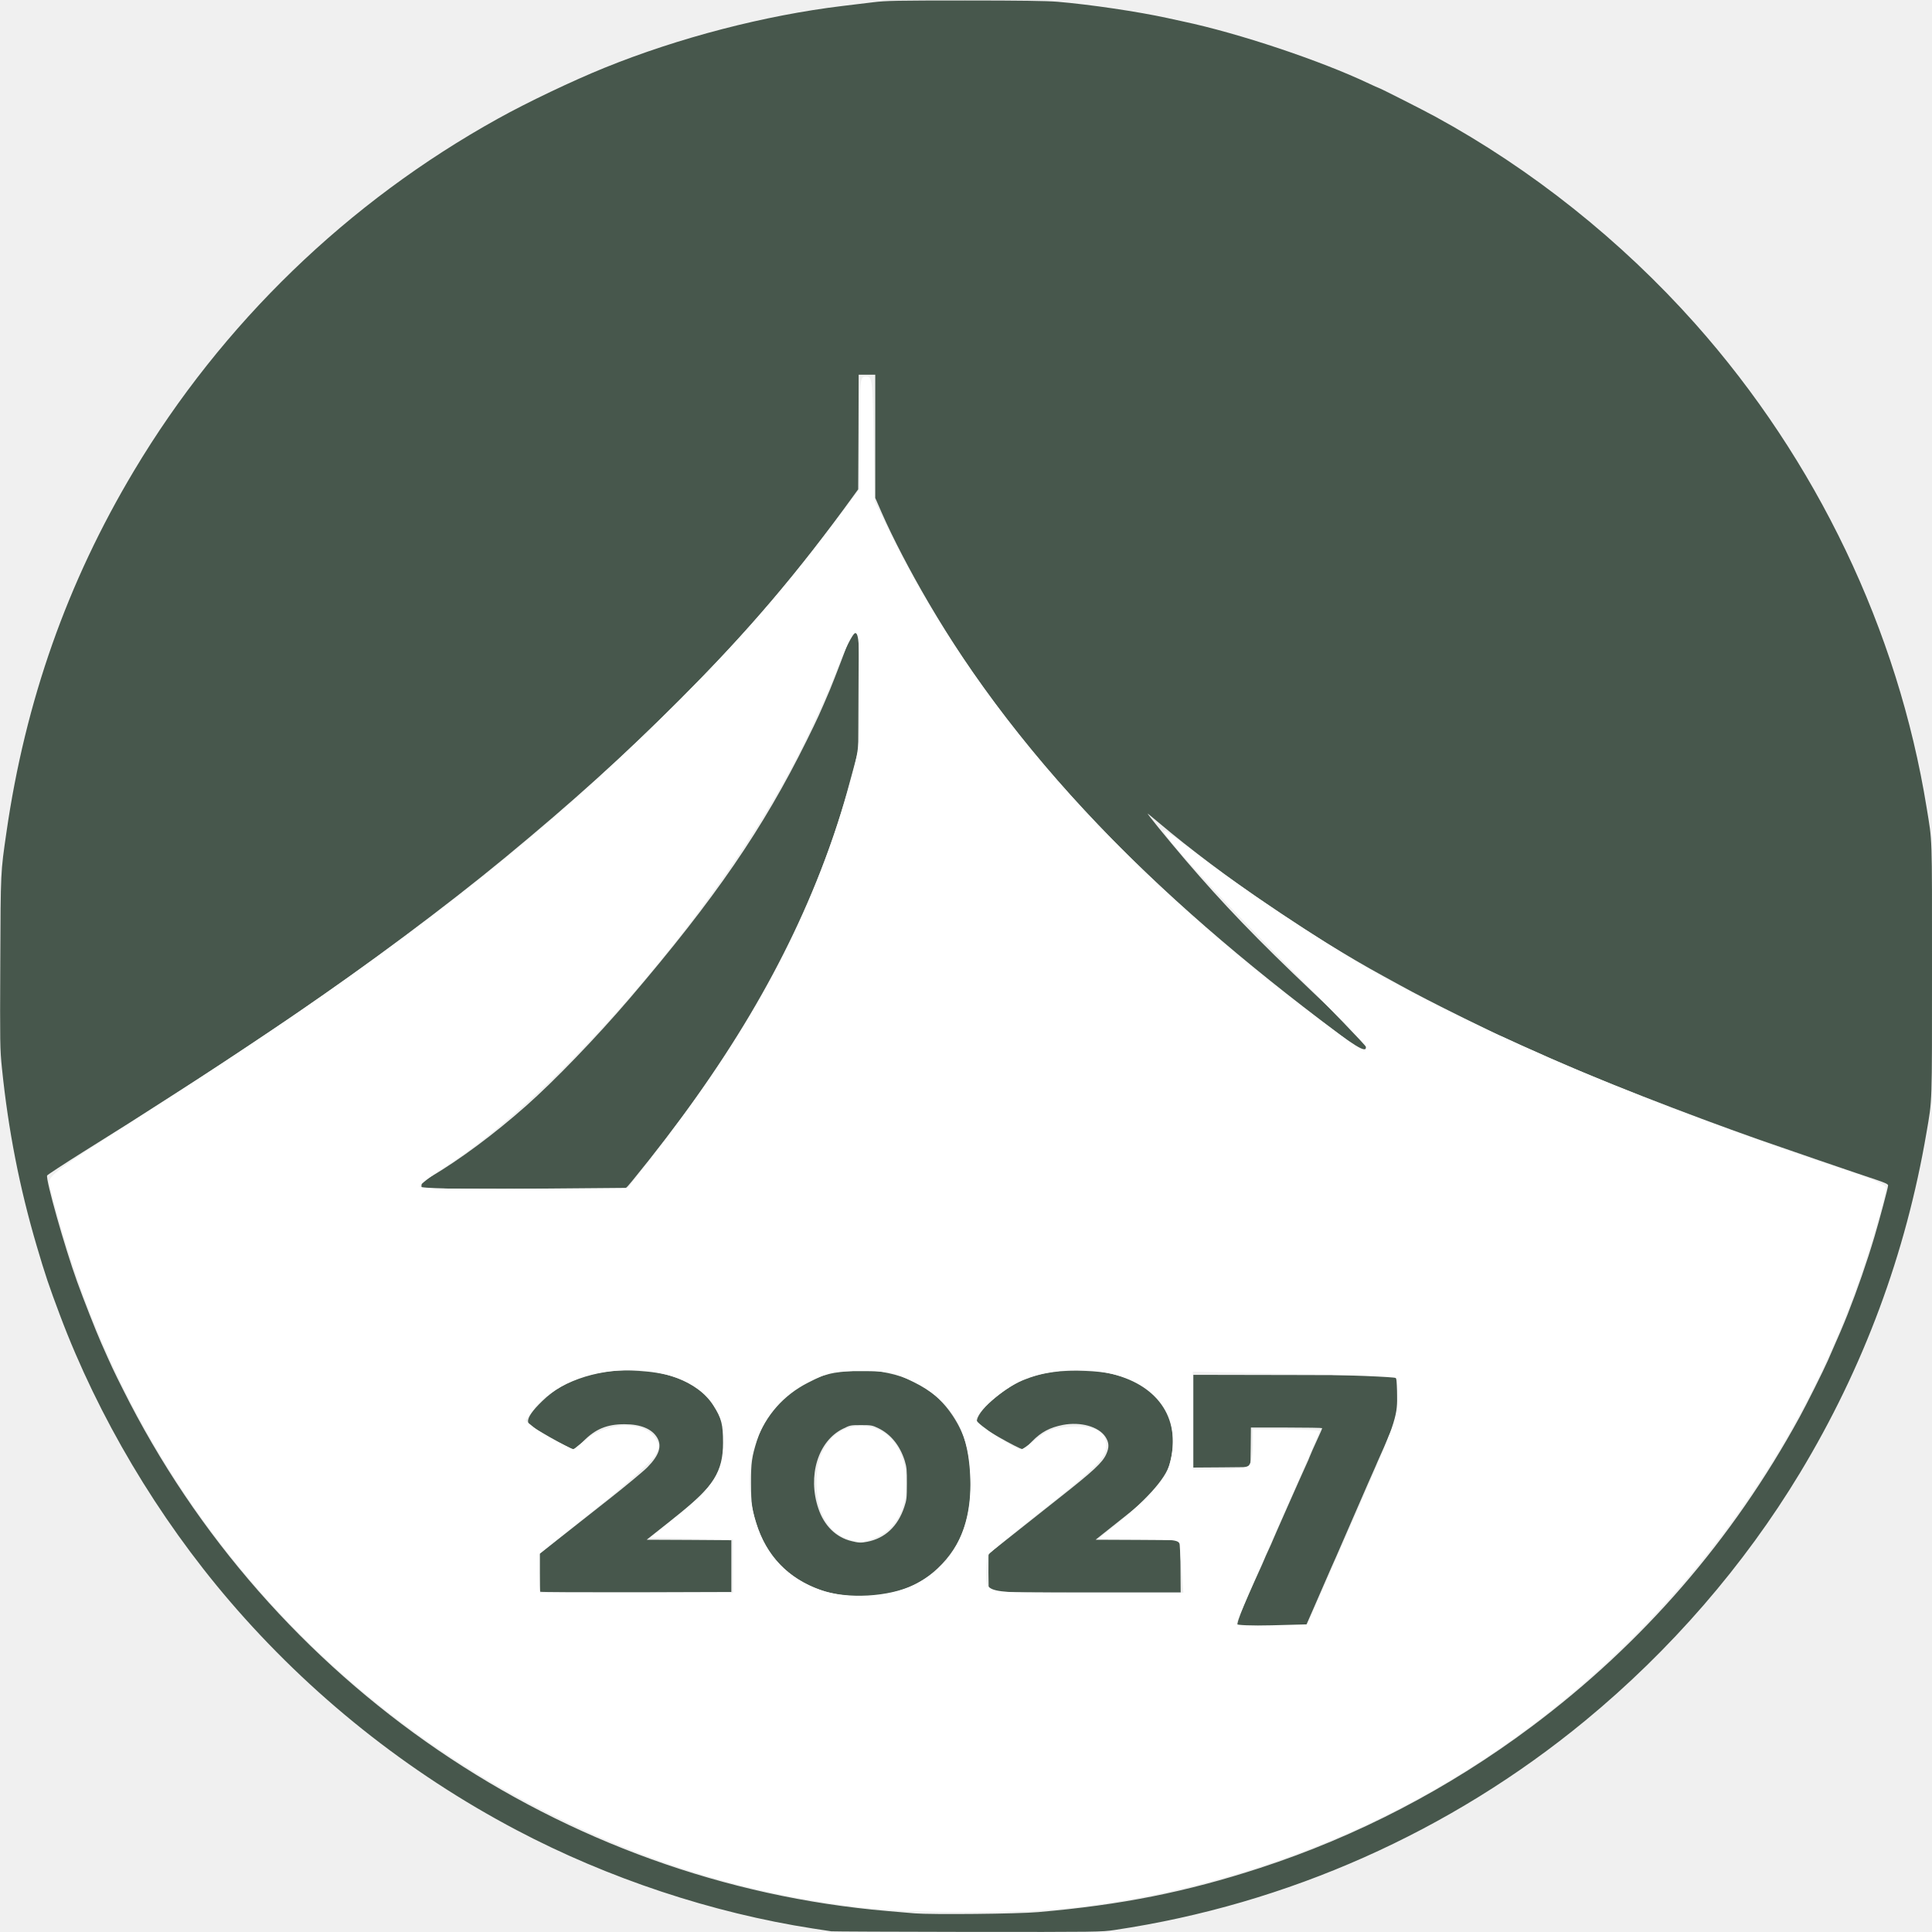
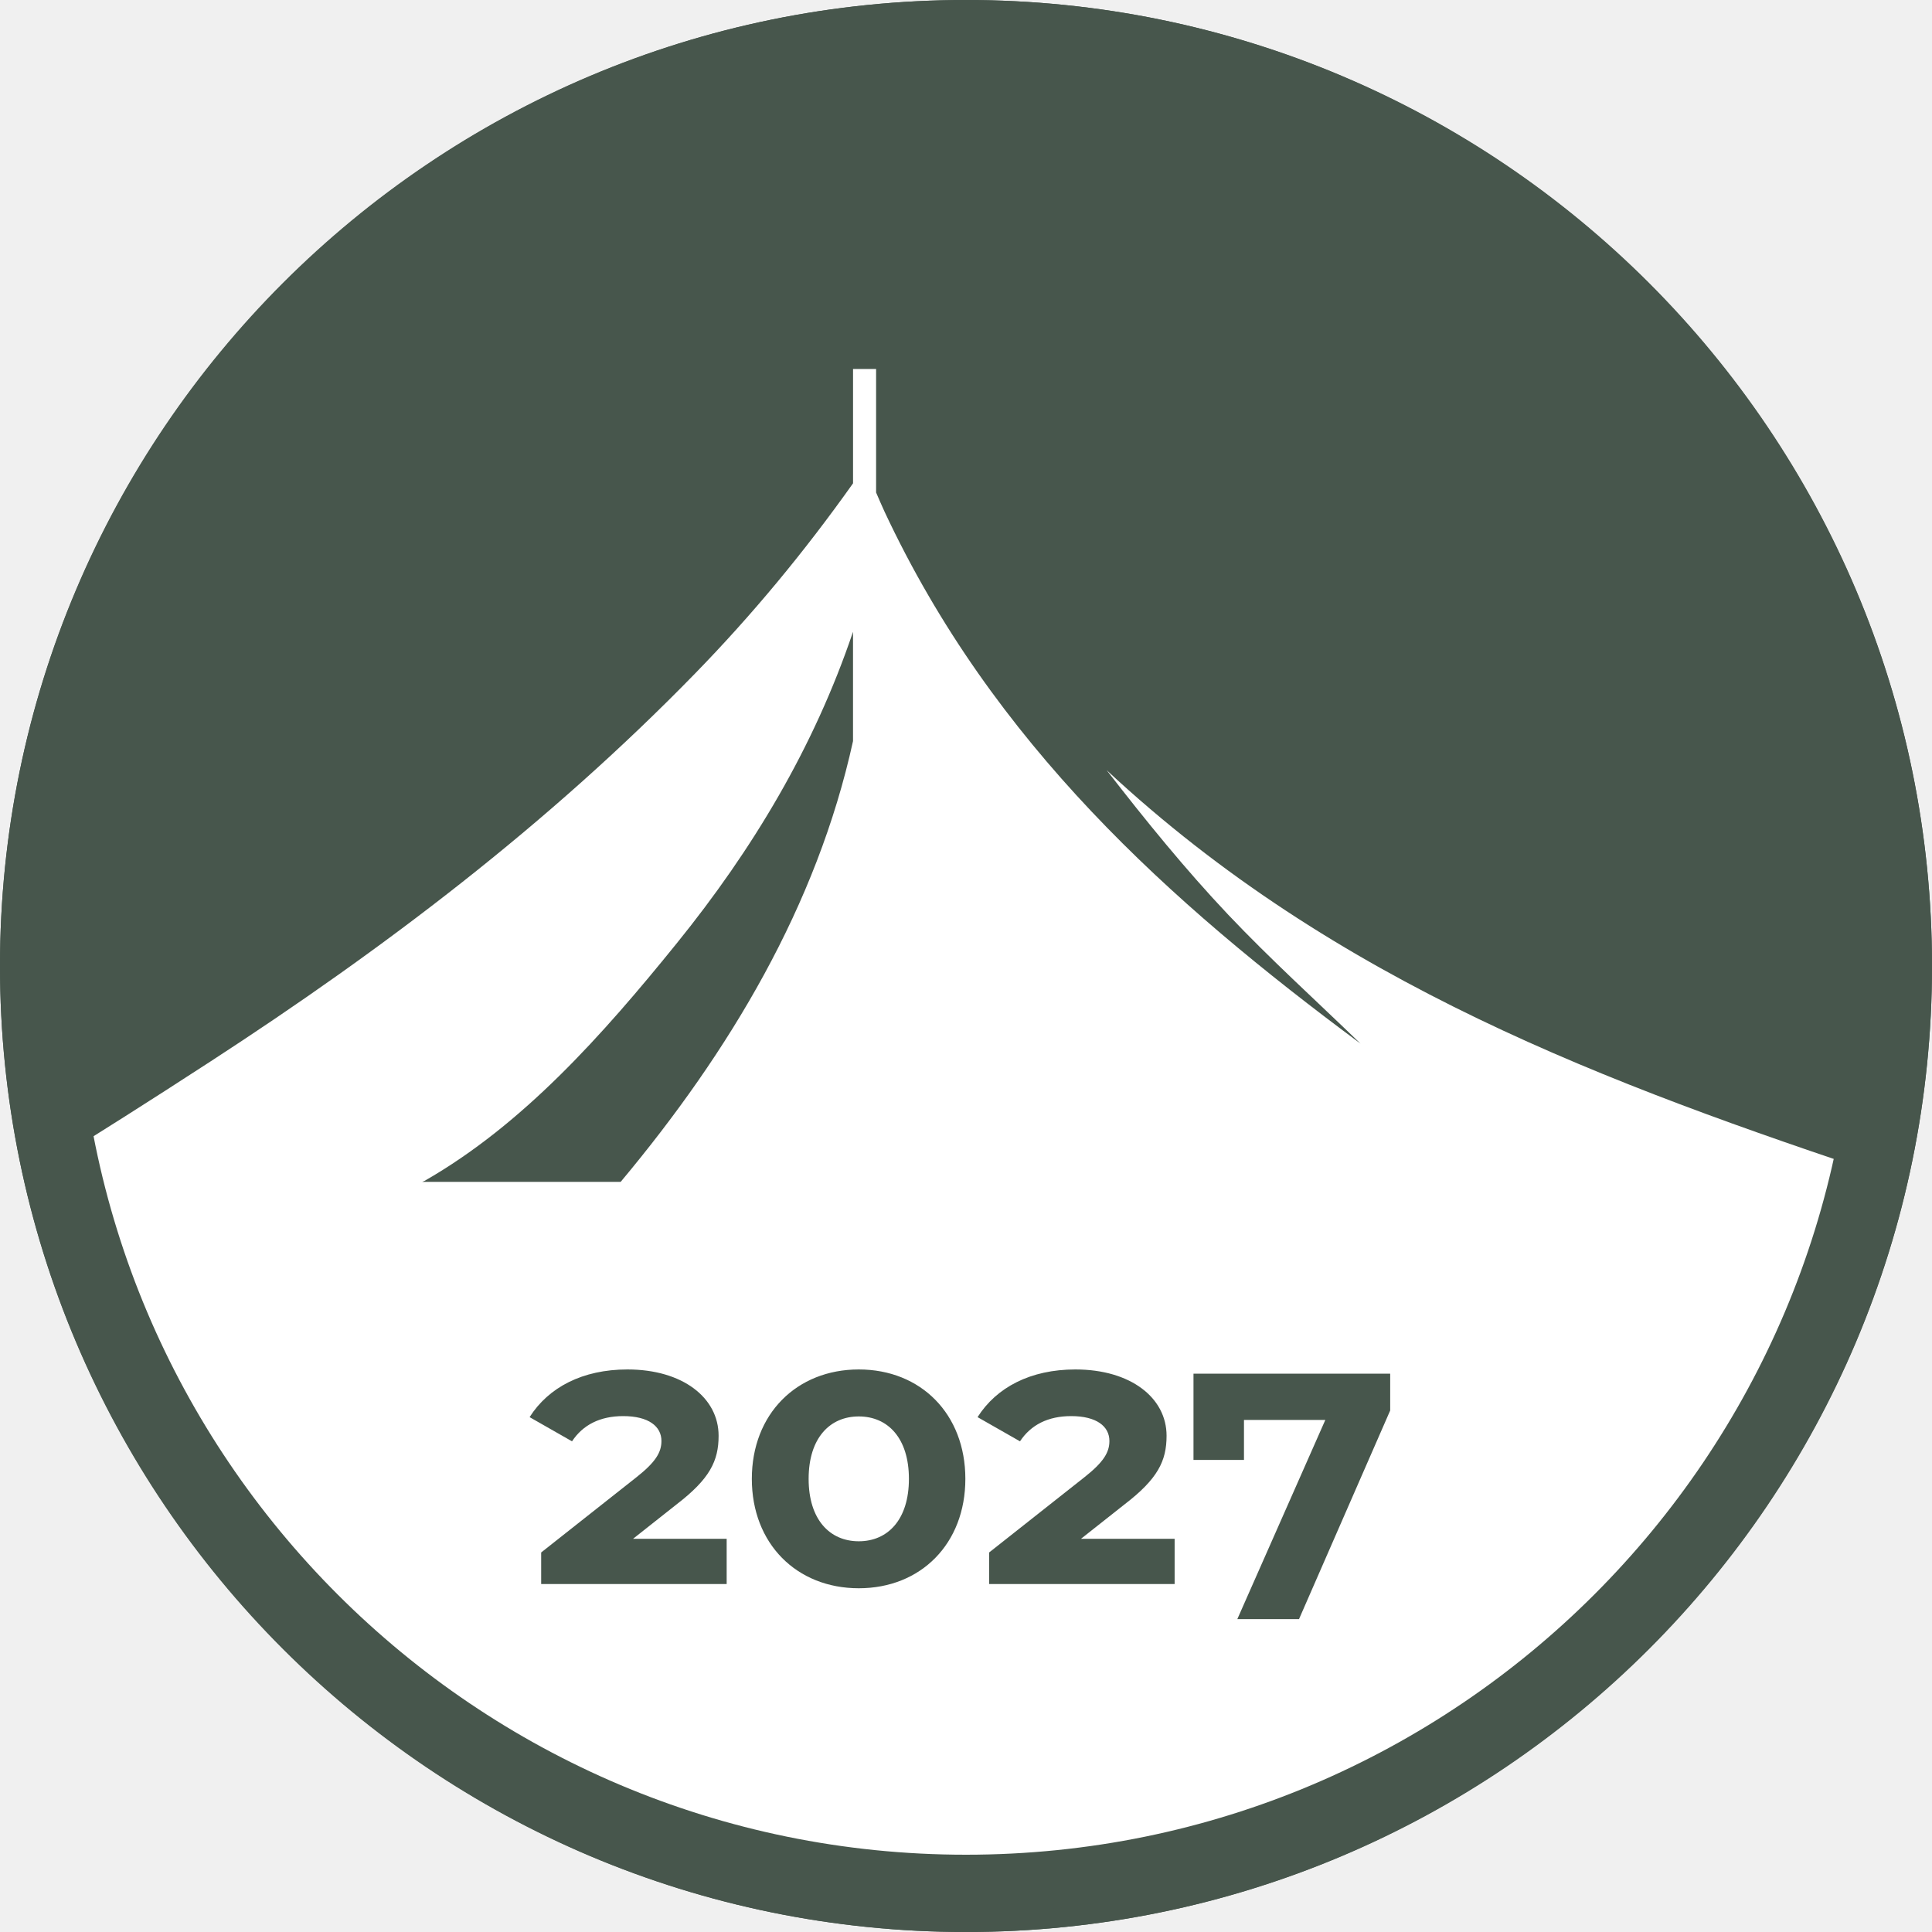
- <svg xmlns="http://www.w3.org/2000/svg" id="outputsvg" style="transform-origin: 50% 50%;" width="1980" height="1980" viewBox="0 0 19800 19800" version="1.1">
-   <defs id="defs2" />
-   <g id="l1F4lAEhET2N8Ey9ebkRYvK" fill="rgb(71,87,76)">
-     <g style="transform: none;" id="g1">
-       <path id="p2BgDiTqI" d="M8520 19793 c-14 -2 -99 -15 -190 -29 -1029 -159 -2097 -513 -3035 -1008 -1118 -589 -2118 -1387 -2940 -2346 -739 -862 -1348 -1888 -1740 -2930 -114 -303 -152 -416 -240 -715 -174 -591 -290 -1181 -355 -1817 -20 -198 -21 -246 -17 -1085 4 -944 3 -918 63 -1333 194 -1345 623 -2561 1307 -3705 902 -1509 2191 -2756 3732 -3610 302 -168 769 -390 1090 -520 762 -309 1645 -538 2440 -634 94 -12 235 -29 315 -38 127 -16 243 -18 940 -18 565 0 839 4 948 13 333 28 825 101 1127 167 39 9 111 24 160 35 568 120 1407 400 1904 636 51 24 95 44 98 44 10 0 462 229 584 296 983 536 1902 1268 2660 2119 1246 1400 2080 3144 2374 4962 59 366 55 236 55 1654 0 1414 3 1330 -56 1674 -212 1245 -645 2410 -1297 3490 -573 949 -1327 1819 -2202 2540 -1380 1137 -3052 1881 -4819 2144 -136 21 -171 21 -1510 20 -754 -1 -1382 -4 -1396 -6z m2120 -197 c851 -73 1517 -206 2275 -453 994 -324 1930 -811 2780 -1447 1138 -851 2061 -1916 2748 -3173 70 -127 244 -475 289 -578 120 -272 156 -357 203 -475 101 -257 197 -533 275 -795 51 -171 140 -504 140 -526 0 -13 -27 -26 -112 -55 -159 -52 -999 -340 -1203 -412 -753 -265 -1724 -644 -2160 -842 -33 -15 -116 -52 -185 -83 -69 -30 -169 -76 -223 -101 -55 -25 -101 -46 -103 -46 -2 0 -165 -79 -362 -176 -313 -155 -485 -244 -667 -344 -27 -15 -97 -53 -155 -85 -755 -412 -1652 -1024 -2305 -1574 -50 -42 -99 -83 -110 -91 -27 -21 188 244 385 475 382 447 734 813 1305 1354 523 496 545 519 545 558 0 30 -3 33 -31 33 -18 0 -45 -11 -67 -29 -20 -15 -102 -77 -182 -137 -1980 -1480 -3293 -2859 -4202 -4414 -191 -326 -368 -666 -482 -926 l-66 -151 0 -632 0 -631 -85 0 -85 0 -2 588 -3 587 -40 55 c-570 790 -1104 1418 -1786 2099 -572 572 -1104 1052 -1799 1625 -595 491 -1410 1099 -2150 1606 -183 125 -802 536 -975 647 -77 49 -234 150 -350 225 -288 186 -422 270 -844 534 -200 126 -365 234 -368 241 -16 41 179 732 307 1087 67 186 190 499 248 631 103 233 126 283 220 470 1506 3021 4502 5066 7837 5350 99 8 225 19 280 24 171 14 1055 6 1265 -13z" />
-       <path id="p1AxzyoYIz" d="M12690 16672 c-32 -11 21 -148 241 -630 16 -35 29 -65 29 -67 0 -2 18 -43 40 -90 22 -47 40 -88 40 -90 0 -4 297 -676 351 -793 16 -35 29 -65 29 -68 0 -4 46 -108 116 -261 8 -17 14 -34 14 -37 0 -3 -164 -6 -365 -6 l-365 0 -2 203 -3 202 -292 3 -293 2 0 -475 0 -475 1043 2 1042 3 3 205 c3 224 4 219 -64 368 -19 41 -34 75 -34 78 0 3 -61 144 -100 229 -5 11 -18 40 -28 65 -11 25 -44 101 -75 170 -30 69 -114 262 -187 430 -133 307 -161 370 -186 425 -7 17 -45 104 -85 195 -39 91 -90 206 -111 255 -22 50 -46 105 -54 123 l-14 32 -98 1 c-53 0 -206 1 -340 2 -133 1 -247 1 -252 -1z" />
-       <path id="p19BI50yHv" d="M8620 16345 c-413 -59 -732 -319 -859 -700 -54 -164 -64 -232 -64 -445 -1 -208 8 -269 60 -435 106 -336 385 -594 744 -685 104 -27 365 -42 475 -29 354 44 615 196 788 458 122 185 171 352 182 616 18 414 -88 713 -336 948 -109 103 -226 173 -369 221 -190 63 -409 81 -621 51z m266 -544 c184 -35 315 -158 381 -355 25 -74 27 -95 27 -241 1 -140 -2 -169 -22 -235 -49 -156 -144 -273 -272 -334 -60 -29 -73 -31 -176 -31 -107 0 -112 1 -186 38 -254 125 -364 482 -251 817 59 176 181 296 340 334 71 18 97 19 159 7z" />
-       <path id="pasrfTzyA" d="M5537 16313 c-4 -3 -7 -92 -7 -197 l0 -191 196 -155 c108 -85 341 -269 518 -408 176 -139 353 -286 391 -325 120 -122 151 -216 100 -303 -53 -90 -169 -138 -335 -138 -180 0 -300 50 -422 175 -60 62 -83 79 -105 79 -17 0 -111 -49 -243 -124 -205 -118 -215 -125 -218 -156 -5 -43 43 -113 146 -212 236 -230 571 -335 984 -309 292 19 469 76 640 208 99 76 189 212 219 333 21 82 18 308 -5 390 -57 202 -155 314 -540 619 l-229 181 434 2 434 3 0 265 0 265 -976 3 c-536 1 -979 -1 -982 -5z" />
-       <path id="puQkBz2gX" d="M10137 16313 c-4 -3 -7 -92 -7 -197 l1 -191 197 -156 c108 -86 347 -274 529 -419 348 -274 440 -360 479 -444 34 -73 31 -123 -8 -182 -70 -104 -253 -155 -434 -121 -134 26 -223 73 -316 168 -56 58 -84 79 -103 79 -14 0 -120 -54 -243 -124 -206 -118 -217 -126 -220 -156 -10 -98 258 -339 474 -426 194 -79 384 -106 644 -94 175 8 278 26 394 67 213 76 355 194 438 365 96 198 71 512 -55 698 -55 82 -199 220 -362 348 -88 69 -195 154 -238 189 l-79 63 434 2 433 3 3 268 2 267 -978 0 c-538 0 -982 -3 -985 -7z" />
-       <path id="pO3NxKYZ0" d="M5328 12183 l-1008 -3 0 -33 c0 -30 7 -36 93 -86 294 -173 650 -437 977 -726 292 -258 722 -704 1061 -1100 879 -1028 1371 -1745 1816 -2645 115 -233 133 -273 240 -525 42 -100 190 -488 218 -572 3 -7 20 -13 40 -13 l36 0 -3 608 -3 607 -52 195 c-88 333 -160 570 -253 825 -417 1143 -1057 2222 -2013 3390 -63 77 -74 86 -111 83 -17 -2 -484 -4 -1038 -5z" />
-     </g>
-   </g>
-   <path style="fill:#ffffff;stroke-width:3.415" d="M 881.021,1954.677 C 769.326,1941.337 666.468,1910.268 562.743,1858.537 320.868,1737.908 141.938,1524.815 64.965,1265.718 c -7.34,-24.708 -13.819,-48.658 -14.398,-53.222 -0.944,-7.443 8.097,-14.133 87.733,-64.916 C 396.835,982.712 548.413,865.855 696.621,717.147 758.983,654.574 801.896,605.512 851.581,539.98 l 29.44,-38.83 v -57.639 c 0,-54.762 0.331,-57.639 6.623,-57.639 6.279,0 6.68,3.322 7.725,64.028 l 1.102,64.028 13.133,26.859 c 88.197,180.373 229.996,342.612 436.471,499.387 43.434,32.979 53.997,39.426 53.997,32.955 0,-1.394 -35.915,-38.658 -79.812,-82.809 -75.471,-75.909 -130.36,-135.888 -127.224,-139.024 0.779,-0.779 16.386,10.287 34.683,24.589 39.683,31.02 126.603,89.06 173.855,116.09 122.828,70.263 292.565,141.787 497.914,209.815 18.312,6.066 33.291,12.824 33.286,15.017 -0.021,9.524 -17.927,69.552 -32.769,109.855 -72.993,198.207 -214.973,372.701 -396.434,487.224 -118.822,74.99 -259.731,124.35 -402.746,141.079 -54.163,6.336 -165.566,6.19 -219.803,-0.287 z m 504.541,-394.11 c 41.331,-93.95 45.874,-106.214 46.385,-125.205 0.311,-11.579 -0.357,-21.978 -1.484,-23.108 -1.127,-1.13 -48.38,-3.045 -105.005,-4.254 l -102.956,-2.2 v 50.065 50.065 h 26.636 c 16.163,0 28.247,-1.611 30.733,-4.098 2.254,-2.254 4.098,-11.474 4.098,-20.489 v -16.391 h 34.148 c 18.782,0 34.148,0.806 34.148,1.791 0,0.985 -19.208,45.299 -42.685,98.476 -23.477,53.177 -42.685,97.754 -42.685,99.061 0,1.307 16.391,1.94 36.425,1.407 l 36.425,-0.969 z m -449.008,63.72 c 43.536,-21.3 63.202,-64.433 56.781,-124.534 -4.3,-40.243 -21.99,-66.135 -56.944,-83.343 -20.709,-10.195 -25.625,-11.217 -53.935,-11.217 -28.86,0 -32.872,0.879 -54.58,11.952 -50.189,25.601 -71.629,83.495 -53.039,143.222 10.712,34.417 32.475,57.118 66.342,69.203 26.678,9.519 70.03,7.118 95.376,-5.283 z M 751.258,1605.062 v -27.216 l -42.584,-0.956 -42.584,-0.956 27.762,-22.196 c 37.28,-29.806 47.161,-45.545 47.161,-75.126 0,-19.035 -1.55,-25.01 -9.904,-38.184 -32.282,-50.904 -146.025,-47.551 -185.246,5.459 l -7.369,9.96 8.174,6.619 c 4.496,3.64 15.523,10.343 24.506,14.895 l 16.332,8.276 13.481,-10.834 c 21.78,-17.503 59.2,-18.312 70.203,-1.519 4.872,7.435 4.882,9.2 0.112,18.424 -2.901,5.611 -30.661,30.472 -61.689,55.247 l -56.413,45.046 v 20.139 20.139 h 99.029 99.029 z m 459.751,5.874 c -0.977,-11.738 -1.864,-24.032 -1.972,-27.318 -0.175,-5.349 -4.584,-5.988 -42.027,-6.09 l -41.831,-0.115 13.659,-10.925 c 34.986,-27.982 55.537,-50.601 59.796,-65.812 12.447,-44.458 -9.937,-80.052 -58.089,-92.369 -29.378,-7.515 -68.931,-4.742 -93.624,6.562 -19.264,8.819 -46.383,32.377 -46.383,40.291 0,4.14 39.84,30.282 46.149,30.282 1.132,0 8.155,-4.899 15.606,-10.886 10.992,-8.833 17.391,-11.165 33.924,-12.361 24.848,-1.797 37.499,4.644 37.499,19.092 0,12.551 -9.06,21.674 -67.926,68.4 -27.437,21.779 -51.014,41.203 -52.394,43.167 -1.38,1.963 -2.532,9.207 -2.561,16.096 -0.104,24.829 -6.725,23.329 103.021,23.329 h 98.928 z M 675.214,1176.401 c 97.946,-126.587 156.646,-237.817 194.009,-367.627 11.434,-39.723 11.798,-42.824 11.798,-100.474 0,-46.617 -0.963,-59.486 -4.452,-59.486 -2.519,0 -10.874,16.681 -19.242,38.417 -8.135,21.129 -26.068,60.428 -39.853,87.33 -79.352,154.867 -242.529,344.894 -362.451,422.091 -13.617,8.765 -24.757,17.421 -24.757,19.235 0,2.07 39.711,2.962 106.621,2.396 l 106.621,-0.902 z" id="path2" transform="scale(10)" />
-   <path style="fill:#ffffff;stroke-width:3.415" d="m 872.626,1578.565 c -22.488,-5.712 -35.998,-27.858 -35.998,-59.009 0,-34.834 18.421,-58.018 46.1,-58.018 27.341,0 46.1,23.834 46.1,58.571 0,25.789 -10.814,46.323 -28.664,54.43 -14.526,6.597 -16.362,6.865 -27.538,4.027 z" id="path3" transform="scale(10)" />
+ <svg xmlns="http://www.w3.org/2000/svg" version="1.1" width="75" height="75">
+   <svg width="75" height="75" viewBox="0 0 75 75" fill="none">
+     <rect width="75" height="75" fill="url(#pattern0_0_1)" />
+     <circle cx="37.5" cy="37.5" r="36" stroke="#47564C" fill="#fff" stroke-width="3" />
+     <path d="M16.478 45.843C16.449 45.859 16.417 45.865 16.388 45.88H24.094C28.335 40.807 31.71 35.16 33.114 28.77V24.526C31.596 29.021 29.208 32.989 26.273 36.617C23.382 40.193 20.298 43.658 16.478 45.843Z" fill="#47564C" />
+     <path d="M37.5 -6.10352e-05C16.822 -6.10352e-05 0 16.823 0 37.501C0 58.177 16.822 75 37.5 75C58.178 75 75 58.177 75 37.501C75 16.823 58.178 -6.10352e-05 37.5 -6.10352e-05ZM37.5 74.252C19.937 74.252 5.221 61.866 1.606 45.374C4.028 43.867 5.627 42.859 8.182 41.199C14.87 36.852 21.26 32.02 26.984 26.144C29.193 23.877 31.226 21.425 33.115 18.762V14.323H34.01V19.119C34.119 19.366 34.223 19.618 34.336 19.859C38.549 28.866 45.389 35.01 52.814 40.512C51.098 38.85 49.329 37.252 47.68 35.51C46.02 33.754 44.477 31.855 42.961 29.899C51.864 38.189 62.384 42.067 73.317 45.705C69.578 62.031 54.944 74.252 37.5 74.252Z" fill="#47564C" />
+     <path d="M53.967 53.325V54.755L50.428 62.853H48.033L51.449 55.122H48.291V56.674H46.331V53.325H53.967ZM45.599 59.736V61.492H38.398V60.267L42.087 57.354C42.849 56.755 43.067 56.374 43.067 55.939C43.067 55.367 42.563 54.973 41.583 54.973C40.685 54.973 40.018 55.313 39.596 55.952L37.949 55.013C38.684 53.856 40.004 53.162 41.746 53.162C43.897 53.162 45.286 54.265 45.286 55.735C45.286 56.715 44.946 57.409 43.652 58.402L41.964 59.736H45.599ZM35.284 57.409C35.284 55.83 34.468 54.986 33.338 54.986C32.208 54.986 31.391 55.83 31.391 57.409C31.391 58.988 32.208 59.832 33.338 59.832C34.468 59.832 35.284 58.988 35.284 57.409ZM29.186 57.409C29.186 54.891 30.928 53.162 33.338 53.162C35.747 53.162 37.475 54.891 37.475 57.409C37.475 59.927 35.747 61.656 33.338 61.656C30.928 61.656 29.186 59.927 29.186 57.409ZM28.209 59.736V61.492H21.008V60.267L24.697 57.354C25.459 56.755 25.677 56.374 25.677 55.939C25.677 55.367 25.173 54.973 24.193 54.973C23.295 54.973 22.628 55.313 22.206 55.952L20.559 55.013C21.294 53.856 22.614 53.162 24.357 53.162C26.507 53.162 27.896 54.265 27.896 55.735C27.896 56.715 27.555 57.409 26.262 58.402L24.575 59.736H28.209Z" fill="#47564C" />
+   </svg>
+   <style>@media (prefers-color-scheme: light) { :root { filter: none; } }
+ @media (prefers-color-scheme: dark) { :root { filter: none; } }
+ </style>
</svg>
